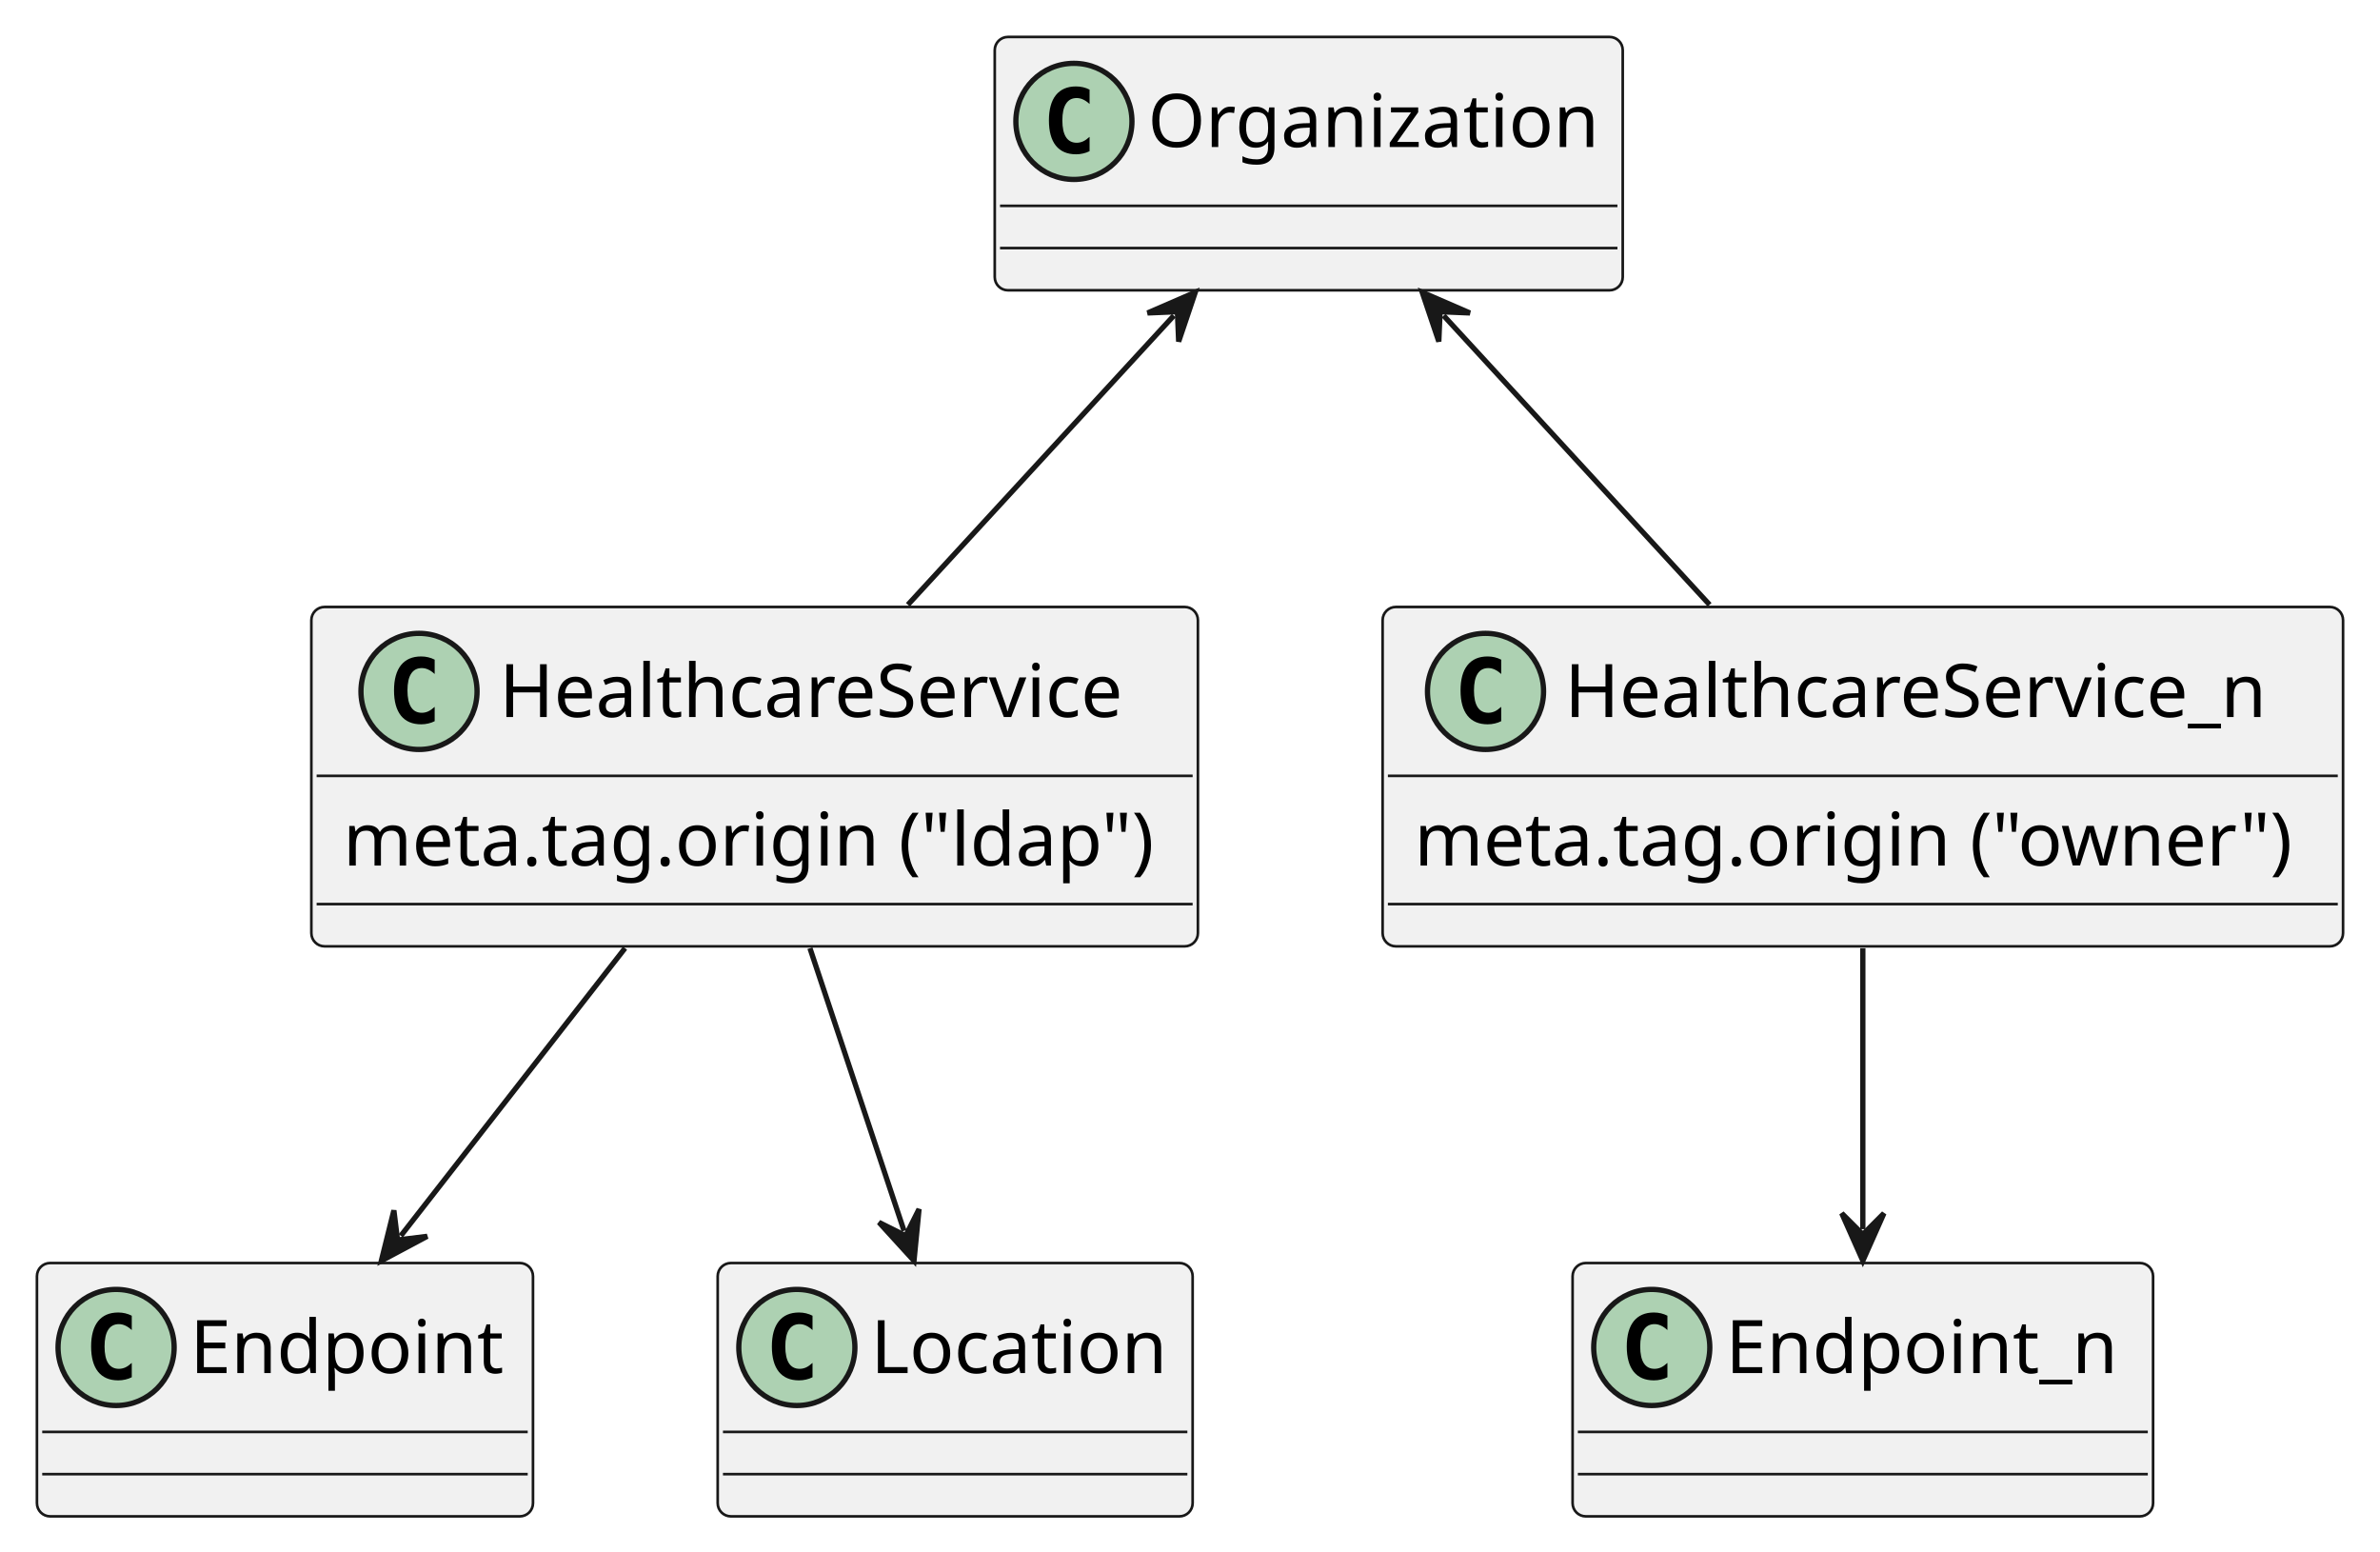
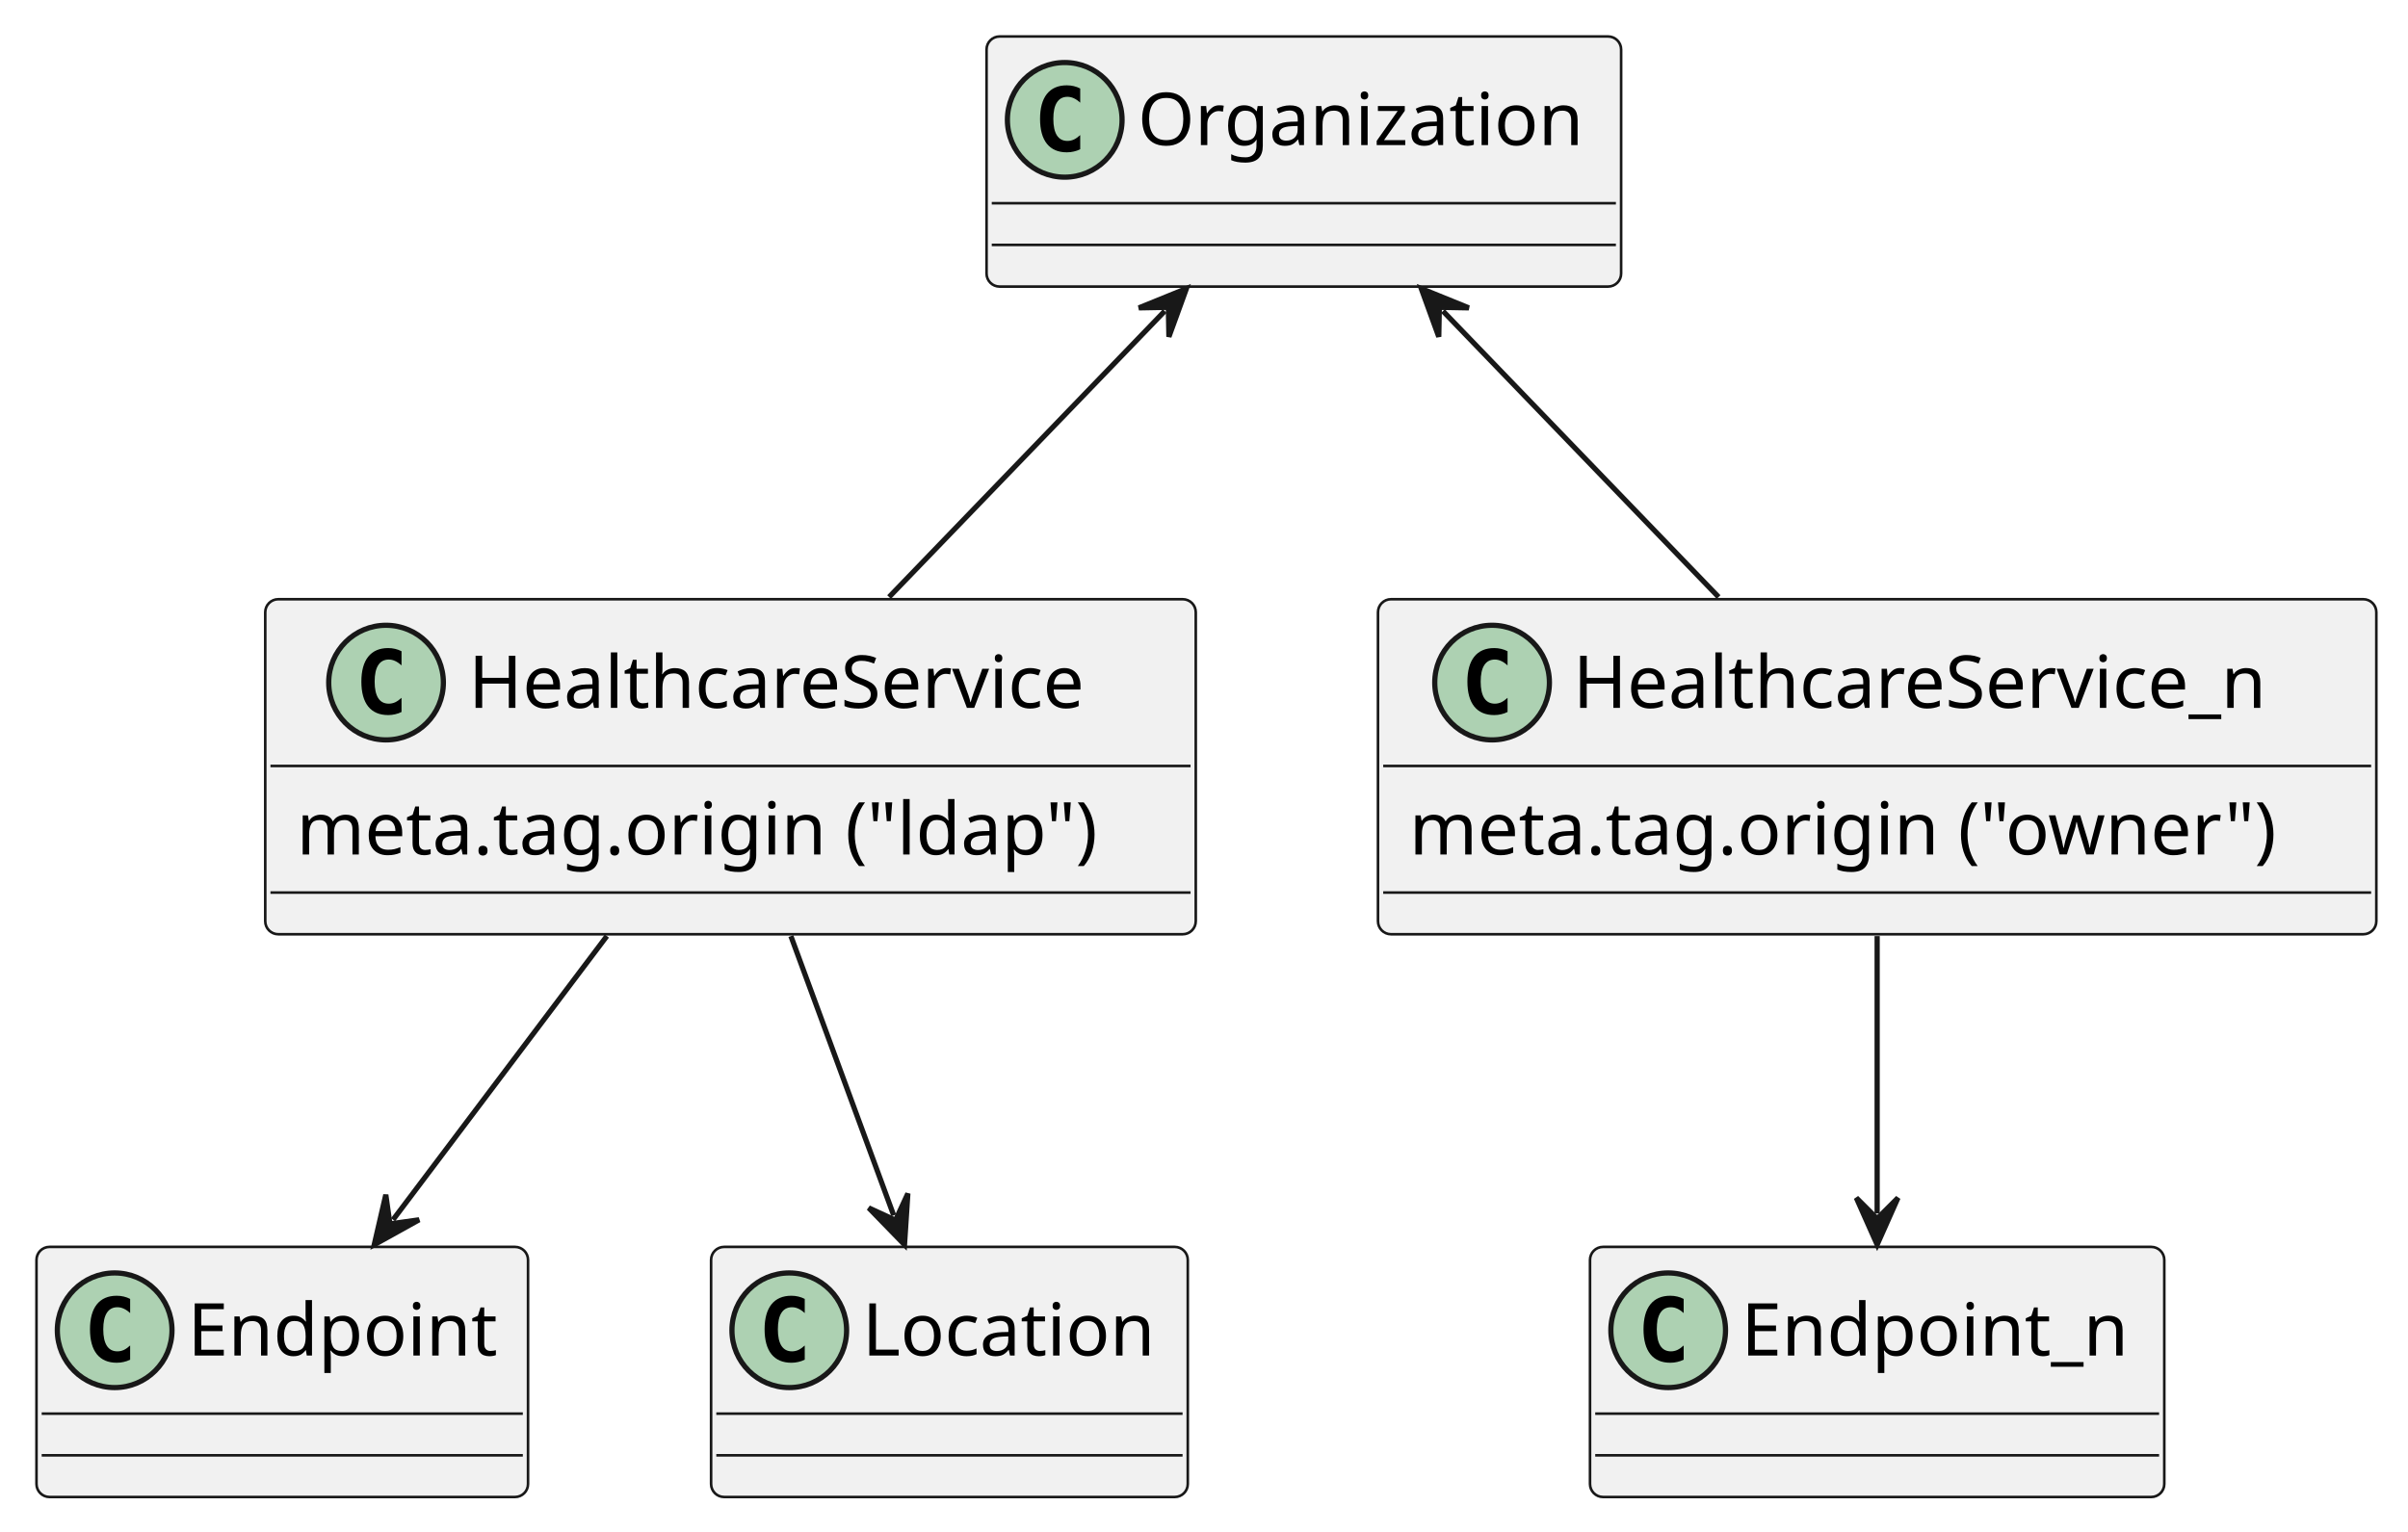
- <svg xmlns="http://www.w3.org/2000/svg" contentStyleType="text/css" height="294px" preserveAspectRatio="none" style="width:451px;height:294px;background:#FFFFFF;" version="1.1" viewBox="0 0 451 294" width="451px" zoomAndPan="magnify">
+ <svg xmlns="http://www.w3.org/2000/svg" contentStyleType="text/css" data-diagram-type="CLASS" height="294px" preserveAspectRatio="none" style="width:462px;height:294px;background:#FFFFFF;" version="1.1" viewBox="0 0 462 294" width="462px" zoomAndPan="magnify">
  <defs />
  <g>
-     <g id="elem_Organization">
-       <rect codeLine="2" fill="#F1F1F1" height="48" id="Organization" rx="2.5" ry="2.5" style="stroke:#181818;stroke-width:0.5;" width="119" x="188.5" y="7" />
-       <ellipse cx="203.5" cy="23" fill="#ADD1B2" rx="11" ry="11" style="stroke:#181818;stroke-width:1.0;" />
-       <path d="M206.469,28.641 Q205.891,28.938 205.25,29.078 Q204.609,29.234 203.906,29.234 Q201.406,29.234 200.078,27.594 Q198.766,25.938 198.766,22.812 Q198.766,19.688 200.078,18.031 Q201.406,16.375 203.906,16.375 Q204.609,16.375 205.25,16.531 Q205.906,16.688 206.469,16.984 L206.469,19.703 Q205.844,19.125 205.25,18.859 Q204.656,18.578 204.031,18.578 Q202.688,18.578 202,19.656 Q201.312,20.719 201.312,22.812 Q201.312,24.906 202,25.984 Q202.688,27.047 204.031,27.047 Q204.656,27.047 205.25,26.781 Q205.844,26.5 206.469,25.922 L206.469,28.641 Z " fill="#000000" />
-       <text fill="#000000" font-family="sans-serif" font-size="14" lengthAdjust="spacing" textLength="87" x="217.5" y="27.847">Organization</text>
-       <line style="stroke:#181818;stroke-width:0.5;" x1="189.5" x2="306.5" y1="39" y2="39" />
-       <line style="stroke:#181818;stroke-width:0.5;" x1="189.5" x2="306.5" y1="47" y2="47" />
+     <g class="entity" data-entity="Organization" data-source-line="2" data-uid="ent0002" id="entity_Organization">
+       <rect fill="#F1F1F1" height="48" rx="2.5" ry="2.5" style="stroke:#181818;stroke-width:0.5;" width="121.749" x="189.28" y="7" />
+       <ellipse cx="204.28" cy="23" fill="#ADD1B2" rx="11" ry="11" style="stroke:#181818;stroke-width:1;" />
+       <path d="M207.249,28.641 Q206.671,28.938 206.03,29.078 Q205.389,29.234 204.686,29.234 Q202.186,29.234 200.858,27.594 Q199.546,25.938 199.546,22.812 Q199.546,19.688 200.858,18.031 Q202.186,16.375 204.686,16.375 Q205.389,16.375 206.03,16.531 Q206.686,16.688 207.249,16.984 L207.249,19.703 Q206.624,19.125 206.03,18.859 Q205.436,18.578 204.811,18.578 Q203.468,18.578 202.78,19.656 Q202.093,20.719 202.093,22.812 Q202.093,24.906 202.78,25.984 Q203.468,27.047 204.811,27.047 Q205.436,27.047 206.03,26.781 Q206.624,26.5 207.249,25.922 L207.249,28.641 Z " fill="#000000" />
+       <text fill="#000000" font-family="sans-serif" font-size="14" lengthAdjust="spacing" textLength="89.749" x="218.28" y="27.847">Organization</text>
+       <line style="stroke:#181818;stroke-width:0.5;" x1="190.28" x2="310.029" y1="39" y2="39" />
+       <line style="stroke:#181818;stroke-width:0.5;" x1="190.28" x2="310.029" y1="47" y2="47" />
    </g>
-     <g id="elem_HealthcareService">
-       <rect codeLine="6" fill="#F1F1F1" height="64.297" id="HealthcareService" rx="2.5" ry="2.5" style="stroke:#181818;stroke-width:0.5;" width="168" x="59" y="115" />
-       <ellipse cx="79.4" cy="131" fill="#ADD1B2" rx="11" ry="11" style="stroke:#181818;stroke-width:1.0;" />
-       <path d="M82.369,136.641 Q81.791,136.938 81.15,137.078 Q80.509,137.234 79.806,137.234 Q77.306,137.234 75.978,135.594 Q74.666,133.938 74.666,130.812 Q74.666,127.688 75.978,126.031 Q77.306,124.375 79.806,124.375 Q80.509,124.375 81.15,124.531 Q81.806,124.688 82.369,124.984 L82.369,127.703 Q81.744,127.125 81.15,126.859 Q80.556,126.578 79.931,126.578 Q78.588,126.578 77.9,127.656 Q77.213,128.719 77.213,130.812 Q77.213,132.906 77.9,133.984 Q78.588,135.047 79.931,135.047 Q80.556,135.047 81.15,134.781 Q81.744,134.5 82.369,133.922 L82.369,136.641 Z " fill="#000000" />
-       <text fill="#000000" font-family="sans-serif" font-size="14" lengthAdjust="spacing" textLength="124" x="94.6" y="135.847">HealthcareService</text>
-       <line style="stroke:#181818;stroke-width:0.5;" x1="60" x2="226" y1="147" y2="147" />
-       <text fill="#000000" font-family="sans-serif" font-size="14" lengthAdjust="spacing" textLength="156" x="65" y="163.995">meta.tag.origin ("ldap")</text>
-       <line style="stroke:#181818;stroke-width:0.5;" x1="60" x2="226" y1="171.297" y2="171.297" />
+     <g class="entity" data-entity="HealthcareService" data-source-line="6" data-uid="ent0003" id="entity_HealthcareService">
+       <rect fill="#F1F1F1" height="64.297" rx="2.5" ry="2.5" style="stroke:#181818;stroke-width:0.5;" width="178.53" x="50.89" y="115" />
+       <ellipse cx="74.067" cy="131" fill="#ADD1B2" rx="11" ry="11" style="stroke:#181818;stroke-width:1;" />
+       <path d="M77.036,136.641 Q76.458,136.938 75.817,137.078 Q75.177,137.234 74.474,137.234 Q71.974,137.234 70.645,135.594 Q69.333,133.938 69.333,130.812 Q69.333,127.688 70.645,126.031 Q71.974,124.375 74.474,124.375 Q75.177,124.375 75.817,124.531 Q76.474,124.688 77.036,124.984 L77.036,127.703 Q76.411,127.125 75.817,126.859 Q75.224,126.578 74.599,126.578 Q73.255,126.578 72.567,127.656 Q71.88,128.719 71.88,130.812 Q71.88,132.906 72.567,133.984 Q73.255,135.047 74.599,135.047 Q75.224,135.047 75.817,134.781 Q76.411,134.5 77.036,133.922 L77.036,136.641 Z " fill="#000000" />
+       <text fill="#000000" font-family="sans-serif" font-size="14" lengthAdjust="spacing" textLength="128.358" x="89.885" y="135.847">HealthcareService</text>
+       <line style="stroke:#181818;stroke-width:0.5;" x1="51.89" x2="228.42" y1="147" y2="147" />
+       <text fill="#000000" font-family="sans-serif" font-size="14" lengthAdjust="spacing" textLength="166.53" x="56.89" y="163.995">meta.tag.origin ("ldap")</text>
+       <line style="stroke:#181818;stroke-width:0.5;" x1="51.89" x2="228.42" y1="171.297" y2="171.297" />
    </g>
-     <g id="elem_HealthcareService_n">
-       <rect codeLine="10" fill="#F1F1F1" height="64.297" id="HealthcareService_n" rx="2.5" ry="2.5" style="stroke:#181818;stroke-width:0.5;" width="182" x="262" y="115" />
-       <ellipse cx="281.5" cy="131" fill="#ADD1B2" rx="11" ry="11" style="stroke:#181818;stroke-width:1.0;" />
-       <path d="M284.469,136.641 Q283.891,136.938 283.25,137.078 Q282.609,137.234 281.906,137.234 Q279.406,137.234 278.078,135.594 Q276.766,133.938 276.766,130.812 Q276.766,127.688 278.078,126.031 Q279.406,124.375 281.906,124.375 Q282.609,124.375 283.25,124.531 Q283.906,124.688 284.469,124.984 L284.469,127.703 Q283.844,127.125 283.25,126.859 Q282.656,126.578 282.031,126.578 Q280.688,126.578 280,127.656 Q279.312,128.719 279.312,130.812 Q279.312,132.906 280,133.984 Q280.688,135.047 282.031,135.047 Q282.656,135.047 283.25,134.781 Q283.844,134.5 284.469,133.922 L284.469,136.641 Z " fill="#000000" />
-       <text fill="#000000" font-family="sans-serif" font-size="14" lengthAdjust="spacing" textLength="140" x="296.5" y="135.847">HealthcareService_n</text>
-       <line style="stroke:#181818;stroke-width:0.5;" x1="263" x2="443" y1="147" y2="147" />
-       <text fill="#000000" font-family="sans-serif" font-size="14" lengthAdjust="spacing" textLength="170" x="268" y="163.995">meta.tag.origin ("owner")</text>
-       <line style="stroke:#181818;stroke-width:0.5;" x1="263" x2="443" y1="171.297" y2="171.297" />
+     <g class="entity" data-entity="HealthcareService_n" data-source-line="10" data-uid="ent0004" id="entity_HealthcareService_n">
+       <rect fill="#F1F1F1" height="64.297" rx="2.5" ry="2.5" style="stroke:#181818;stroke-width:0.5;" width="191.546" x="264.38" y="115" />
+       <ellipse cx="286.272" cy="131" fill="#ADD1B2" rx="11" ry="11" style="stroke:#181818;stroke-width:1;" />
+       <path d="M289.24,136.641 Q288.662,136.938 288.022,137.078 Q287.381,137.234 286.678,137.234 Q284.178,137.234 282.85,135.594 Q281.537,133.938 281.537,130.812 Q281.537,127.688 282.85,126.031 Q284.178,124.375 286.678,124.375 Q287.381,124.375 288.022,124.531 Q288.678,124.688 289.24,124.984 L289.24,127.703 Q288.615,127.125 288.022,126.859 Q287.428,126.578 286.803,126.578 Q285.459,126.578 284.772,127.656 Q284.084,128.719 284.084,130.812 Q284.084,132.906 284.772,133.984 Q285.459,135.047 286.803,135.047 Q287.428,135.047 288.022,134.781 Q288.615,134.5 289.24,133.922 L289.24,136.641 Z " fill="#000000" />
+       <text fill="#000000" font-family="sans-serif" font-size="14" lengthAdjust="spacing" textLength="144.231" x="301.803" y="135.847">HealthcareService_n</text>
+       <line style="stroke:#181818;stroke-width:0.5;" x1="265.38" x2="454.926" y1="147" y2="147" />
+       <text fill="#000000" font-family="sans-serif" font-size="14" lengthAdjust="spacing" textLength="179.546" x="270.38" y="163.995">meta.tag.origin ("owner")</text>
+       <line style="stroke:#181818;stroke-width:0.5;" x1="265.38" x2="454.926" y1="171.297" y2="171.297" />
    </g>
-     <g id="elem_Endpoint">
-       <rect codeLine="14" fill="#F1F1F1" height="48" id="Endpoint" rx="2.5" ry="2.5" style="stroke:#181818;stroke-width:0.5;" width="94" x="7" y="239.3" />
-       <ellipse cx="22" cy="255.3" fill="#ADD1B2" rx="11" ry="11" style="stroke:#181818;stroke-width:1.0;" />
+     <g class="entity" data-entity="Endpoint" data-source-line="14" data-uid="ent0005" id="entity_Endpoint">
+       <rect fill="#F1F1F1" height="48" rx="2.5" ry="2.5" style="stroke:#181818;stroke-width:0.5;" width="94.31" x="7" y="239.3" />
+       <ellipse cx="22" cy="255.3" fill="#ADD1B2" rx="11" ry="11" style="stroke:#181818;stroke-width:1;" />
      <path d="M24.969,260.941 Q24.391,261.238 23.75,261.378 Q23.109,261.534 22.406,261.534 Q19.906,261.534 18.578,259.894 Q17.266,258.238 17.266,255.113 Q17.266,251.988 18.578,250.331 Q19.906,248.675 22.406,248.675 Q23.109,248.675 23.75,248.831 Q24.406,248.988 24.969,249.284 L24.969,252.003 Q24.344,251.425 23.75,251.159 Q23.156,250.878 22.531,250.878 Q21.188,250.878 20.5,251.956 Q19.812,253.019 19.812,255.113 Q19.812,257.206 20.5,258.284 Q21.188,259.347 22.531,259.347 Q23.156,259.347 23.75,259.081 Q24.344,258.8 24.969,258.222 L24.969,260.941 Z " fill="#000000" />
-       <text fill="#000000" font-family="sans-serif" font-size="14" lengthAdjust="spacing" textLength="62" x="36" y="260.147">Endpoint</text>
-       <line style="stroke:#181818;stroke-width:0.5;" x1="8" x2="100" y1="271.3" y2="271.3" />
-       <line style="stroke:#181818;stroke-width:0.5;" x1="8" x2="100" y1="279.3" y2="279.3" />
+       <text fill="#000000" font-family="sans-serif" font-size="14" lengthAdjust="spacing" textLength="62.31" x="36" y="260.147">Endpoint</text>
+       <line style="stroke:#181818;stroke-width:0.5;" x1="8" x2="100.31" y1="271.3" y2="271.3" />
+       <line style="stroke:#181818;stroke-width:0.5;" x1="8" x2="100.31" y1="279.3" y2="279.3" />
    </g>
-     <g id="elem_Location">
-       <rect codeLine="17" fill="#F1F1F1" height="48" id="Location" rx="2.5" ry="2.5" style="stroke:#181818;stroke-width:0.5;" width="90" x="136" y="239.3" />
-       <ellipse cx="151" cy="255.3" fill="#ADD1B2" rx="11" ry="11" style="stroke:#181818;stroke-width:1.0;" />
-       <path d="M153.969,260.941 Q153.391,261.238 152.75,261.378 Q152.109,261.534 151.406,261.534 Q148.906,261.534 147.578,259.894 Q146.266,258.238 146.266,255.113 Q146.266,251.988 147.578,250.331 Q148.906,248.675 151.406,248.675 Q152.109,248.675 152.75,248.831 Q153.406,248.988 153.969,249.284 L153.969,252.003 Q153.344,251.425 152.75,251.159 Q152.156,250.878 151.531,250.878 Q150.188,250.878 149.5,251.956 Q148.812,253.019 148.812,255.113 Q148.812,257.206 149.5,258.284 Q150.188,259.347 151.531,259.347 Q152.156,259.347 152.75,259.081 Q153.344,258.8 153.969,258.222 L153.969,260.941 Z " fill="#000000" />
-       <text fill="#000000" font-family="sans-serif" font-size="14" lengthAdjust="spacing" textLength="58" x="165" y="260.147">Location</text>
-       <line style="stroke:#181818;stroke-width:0.5;" x1="137" x2="225" y1="271.3" y2="271.3" />
-       <line style="stroke:#181818;stroke-width:0.5;" x1="137" x2="225" y1="279.3" y2="279.3" />
+     <g class="entity" data-entity="Location" data-source-line="17" data-uid="ent0006" id="entity_Location">
+       <rect fill="#F1F1F1" height="48" rx="2.5" ry="2.5" style="stroke:#181818;stroke-width:0.5;" width="91.459" x="136.43" y="239.3" />
+       <ellipse cx="151.43" cy="255.3" fill="#ADD1B2" rx="11" ry="11" style="stroke:#181818;stroke-width:1;" />
+       <path d="M154.399,260.941 Q153.821,261.238 153.18,261.378 Q152.539,261.534 151.836,261.534 Q149.336,261.534 148.008,259.894 Q146.696,258.238 146.696,255.113 Q146.696,251.988 148.008,250.331 Q149.336,248.675 151.836,248.675 Q152.539,248.675 153.18,248.831 Q153.836,248.988 154.399,249.284 L154.399,252.003 Q153.774,251.425 153.18,251.159 Q152.586,250.878 151.961,250.878 Q150.618,250.878 149.93,251.956 Q149.243,253.019 149.243,255.113 Q149.243,257.206 149.93,258.284 Q150.618,259.347 151.961,259.347 Q152.586,259.347 153.18,259.081 Q153.774,258.8 154.399,258.222 L154.399,260.941 Z " fill="#000000" />
+       <text fill="#000000" font-family="sans-serif" font-size="14" lengthAdjust="spacing" textLength="59.459" x="165.43" y="260.147">Location</text>
+       <line style="stroke:#181818;stroke-width:0.5;" x1="137.43" x2="226.889" y1="271.3" y2="271.3" />
+       <line style="stroke:#181818;stroke-width:0.5;" x1="137.43" x2="226.889" y1="279.3" y2="279.3" />
    </g>
-     <g id="elem_Endpoint_n">
-       <rect fill="#F1F1F1" height="48" id="Endpoint_n" rx="2.5" ry="2.5" style="stroke:#181818;stroke-width:0.5;" width="110" x="298" y="239.3" />
-       <ellipse cx="313" cy="255.3" fill="#ADD1B2" rx="11" ry="11" style="stroke:#181818;stroke-width:1.0;" />
-       <path d="M315.969,260.941 Q315.391,261.238 314.75,261.378 Q314.109,261.534 313.406,261.534 Q310.906,261.534 309.578,259.894 Q308.266,258.238 308.266,255.113 Q308.266,251.988 309.578,250.331 Q310.906,248.675 313.406,248.675 Q314.109,248.675 314.75,248.831 Q315.406,248.988 315.969,249.284 L315.969,252.003 Q315.344,251.425 314.75,251.159 Q314.156,250.878 313.531,250.878 Q312.188,250.878 311.5,251.956 Q310.812,253.019 310.812,255.113 Q310.812,257.206 311.5,258.284 Q312.188,259.347 313.531,259.347 Q314.156,259.347 314.75,259.081 Q315.344,258.8 315.969,258.222 L315.969,260.941 Z " fill="#000000" />
-       <text fill="#000000" font-family="sans-serif" font-size="14" lengthAdjust="spacing" textLength="78" x="327" y="260.147">Endpoint_n</text>
-       <line style="stroke:#181818;stroke-width:0.5;" x1="299" x2="407" y1="271.3" y2="271.3" />
-       <line style="stroke:#181818;stroke-width:0.5;" x1="299" x2="407" y1="279.3" y2="279.3" />
+     <g class="entity" data-entity="Endpoint_n" data-source-line="25" data-uid="ent0011" id="entity_Endpoint_n">
+       <rect fill="#F1F1F1" height="48" rx="2.5" ry="2.5" style="stroke:#181818;stroke-width:0.5;" width="110.183" x="305.06" y="239.3" />
+       <ellipse cx="320.06" cy="255.3" fill="#ADD1B2" rx="11" ry="11" style="stroke:#181818;stroke-width:1;" />
+       <path d="M323.029,260.941 Q322.451,261.238 321.81,261.378 Q321.169,261.534 320.466,261.534 Q317.966,261.534 316.638,259.894 Q315.326,258.238 315.326,255.113 Q315.326,251.988 316.638,250.331 Q317.966,248.675 320.466,248.675 Q321.169,248.675 321.81,248.831 Q322.466,248.988 323.029,249.284 L323.029,252.003 Q322.404,251.425 321.81,251.159 Q321.216,250.878 320.591,250.878 Q319.248,250.878 318.56,251.956 Q317.873,253.019 317.873,255.113 Q317.873,257.206 318.56,258.284 Q319.248,259.347 320.591,259.347 Q321.216,259.347 321.81,259.081 Q322.404,258.8 323.029,258.222 L323.029,260.941 Z " fill="#000000" />
+       <text fill="#000000" font-family="sans-serif" font-size="14" lengthAdjust="spacing" textLength="78.183" x="334.06" y="260.147">Endpoint_n</text>
+       <line style="stroke:#181818;stroke-width:0.5;" x1="306.06" x2="414.243" y1="271.3" y2="271.3" />
+       <line style="stroke:#181818;stroke-width:0.5;" x1="306.06" x2="414.243" y1="279.3" y2="279.3" />
    </g>
-     <g id="link_Organization_HealthcareService">
-       <path codeLine="20" d="M222.438,59.796 C206.718,76.886 189.28,95.84 172.04,114.58 " fill="none" id="Organization-backto-HealthcareService" style="stroke:#181818;stroke-width:1.0;" />
-       <polygon fill="#181818" points="226.5,55.38,217.463,59.296,223.115,59.06,223.351,64.712,226.5,55.38" style="stroke:#181818;stroke-width:1.0;" />
+     <g class="link" data-entity-1="Organization" data-entity-2="HealthcareService" data-source-line="20" data-uid="lnk7" id="link_Organization_HealthcareService">
+       <path codeLine="20" d="M223.466,59.7 C206.996,76.79 188.64,95.84 170.58,114.58" fill="none" id="Organization-backto-HealthcareService" style="stroke:#181818;stroke-width:1;" />
+       <polygon fill="#181818" points="227.63,55.38,218.505,59.085,224.16,58.98,224.265,64.636,227.63,55.38" style="stroke:#181818;stroke-width:1;" />
    </g>
-     <g id="link_HealthcareService_Endpoint">
-       <path codeLine="21" d="M118.44,179.65 C103.83,198.39 89.289,217.038 75.949,234.148 " fill="none" id="HealthcareService-to-Endpoint" style="stroke:#181818;stroke-width:1.0;" />
-       <polygon fill="#181818" points="72.26,238.88,80.948,234.242,75.334,234.937,74.639,229.323,72.26,238.88" style="stroke:#181818;stroke-width:1.0;" />
+     <g class="link" data-entity-1="HealthcareService" data-entity-2="Endpoint" data-source-line="21" data-uid="lnk8" id="link_HealthcareService_Endpoint">
+       <path codeLine="21" d="M116.43,179.65 C102.31,198.39 88.3,216.978 75.41,234.088" fill="none" id="HealthcareService-to-Endpoint" style="stroke:#181818;stroke-width:1;" />
+       <polygon fill="#181818" points="71.8,238.88,80.41,234.099,74.809,234.887,74.021,229.285,71.8,238.88" style="stroke:#181818;stroke-width:1;" />
    </g>
-     <g id="link_HealthcareService_Location">
-       <path codeLine="22" d="M153.48,179.65 C159.72,198.39 165.617,216.077 171.307,233.187 " fill="none" id="HealthcareService-to-Location" style="stroke:#181818;stroke-width:1.0;" />
-       <polygon fill="#181818" points="173.2,238.88,174.156,229.078,171.622,234.136,166.564,231.602,173.2,238.88" style="stroke:#181818;stroke-width:1.0;" />
+     <g class="link" data-entity-1="HealthcareService" data-entity-2="Location" data-source-line="22" data-uid="lnk9" id="link_HealthcareService_Location">
+       <path codeLine="22" d="M151.74,179.65 C158.64,198.39 165.167,216.139 171.467,233.25" fill="none" id="HealthcareService-to-Location" style="stroke:#181818;stroke-width:1;" />
+       <polygon fill="#181818" points="173.54,238.88,174.184,229.052,171.812,234.188,166.677,231.816,173.54,238.88" style="stroke:#181818;stroke-width:1;" />
    </g>
-     <g id="link_Organization_HealthcareService_n">
-       <path codeLine="24" d="M273.562,59.796 C289.282,76.886 306.72,95.84 323.96,114.58 " fill="none" id="Organization-backto-HealthcareService_n" style="stroke:#181818;stroke-width:1.0;" />
-       <polygon fill="#181818" points="269.5,55.38,272.649,64.712,272.885,59.06,278.537,59.296,269.5,55.38" style="stroke:#181818;stroke-width:1.0;" />
+     <g class="link" data-entity-1="Organization" data-entity-2="HealthcareService_n" data-source-line="24" data-uid="lnk10" id="link_Organization_HealthcareService_n">
+       <path codeLine="24" d="M276.844,59.7 C293.314,76.79 311.67,95.84 329.73,114.58" fill="none" id="Organization-backto-HealthcareService_n" style="stroke:#181818;stroke-width:1;" />
+       <polygon fill="#181818" points="272.68,55.38,276.045,64.636,276.15,58.98,281.805,59.085,272.68,55.38" style="stroke:#181818;stroke-width:1;" />
    </g>
-     <g id="link_HealthcareService_n_Endpoint_n">
-       <path codeLine="25" d="M353,179.65 C353,198.39 353,215.77 353,232.88 " fill="none" id="HealthcareService_n-to-Endpoint_n" style="stroke:#181818;stroke-width:1.0;" />
-       <polygon fill="#181818" points="353,238.88,357,229.88,353,233.88,349,229.88,353,238.88" style="stroke:#181818;stroke-width:1.0;" />
+     <g class="link" data-entity-1="HealthcareService_n" data-entity-2="Endpoint_n" data-source-line="25" data-uid="lnk12" id="link_HealthcareService_n_Endpoint_n">
+       <path codeLine="25" d="M360.15,179.65 C360.15,198.39 360.15,215.77 360.15,232.88" fill="none" id="HealthcareService_n-to-Endpoint_n" style="stroke:#181818;stroke-width:1;" />
+       <polygon fill="#181818" points="360.15,238.88,364.15,229.88,360.15,233.88,356.15,229.88,360.15,238.88" style="stroke:#181818;stroke-width:1;" />
    </g>
  </g>
</svg>
